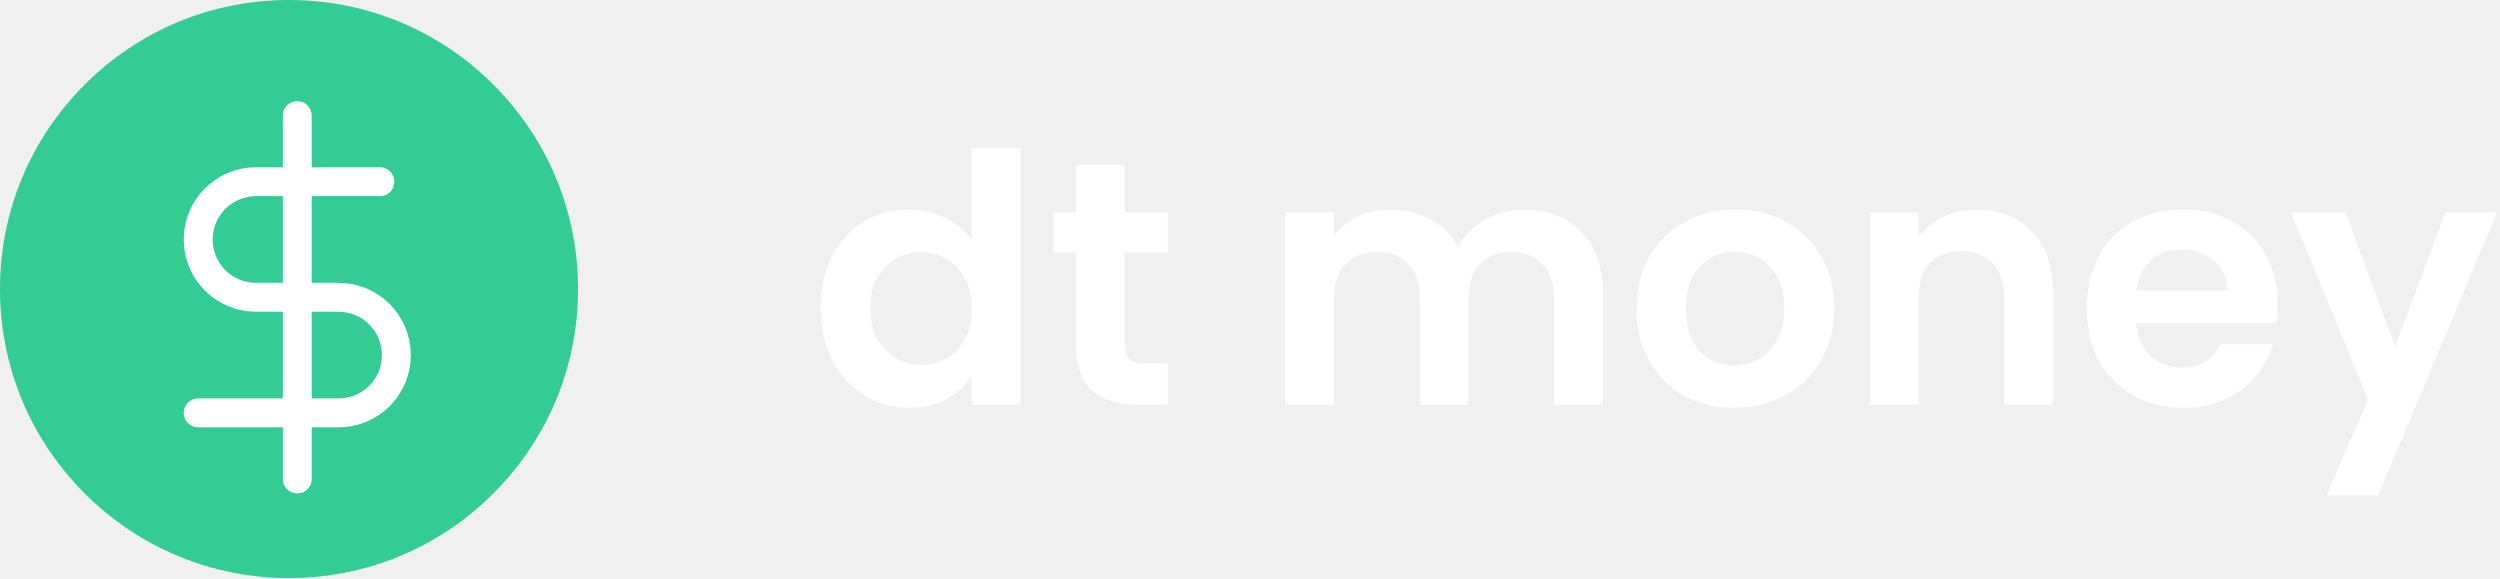
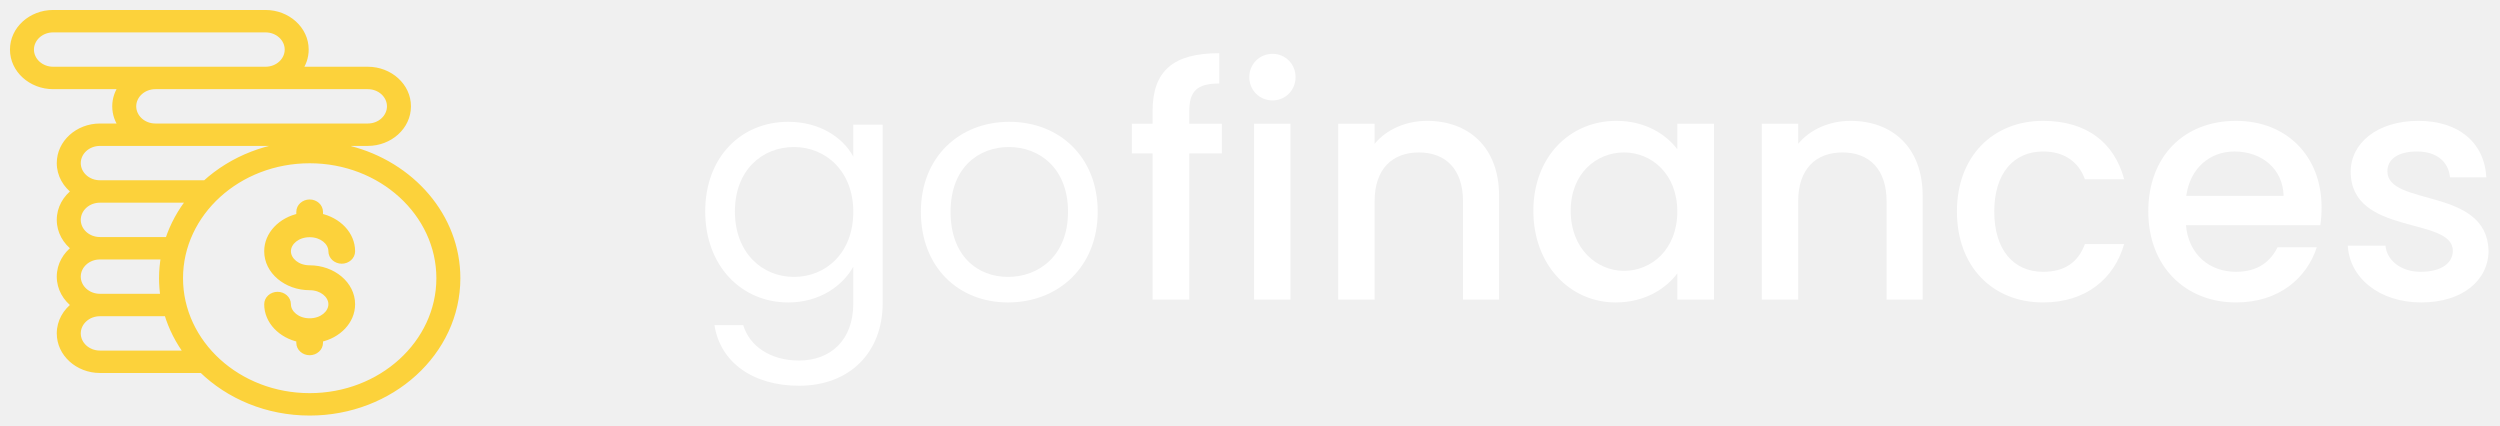
- <svg xmlns="http://www.w3.org/2000/svg" width="173" height="40" viewBox="0 0 173 40" fill="none">
-   <path d="M56.792 21.304C56.792 19.96 57.056 18.768 57.584 17.728C58.128 16.688 58.864 15.888 59.792 15.328C60.72 14.768 61.752 14.488 62.888 14.488C63.752 14.488 64.576 14.68 65.36 15.064C66.144 15.432 66.768 15.928 67.232 16.552V10.24H70.64V28H67.232V26.032C66.816 26.688 66.232 27.216 65.48 27.616C64.728 28.016 63.856 28.216 62.864 28.216C61.744 28.216 60.72 27.928 59.792 27.352C58.864 26.776 58.128 25.968 57.584 24.928C57.056 23.872 56.792 22.664 56.792 21.304ZM67.256 21.352C67.256 20.536 67.096 19.84 66.776 19.264C66.456 18.672 66.024 18.224 65.48 17.92C64.936 17.6 64.352 17.44 63.728 17.44C63.104 17.44 62.528 17.592 62 17.896C61.472 18.2 61.04 18.648 60.704 19.24C60.384 19.816 60.224 20.504 60.224 21.304C60.224 22.104 60.384 22.808 60.704 23.416C61.04 24.008 61.472 24.464 62 24.784C62.544 25.104 63.12 25.264 63.728 25.264C64.352 25.264 64.936 25.112 65.48 24.808C66.024 24.488 66.456 24.04 66.776 23.464C67.096 22.872 67.256 22.168 67.256 21.352Z" fill="white" />
-   <path d="M77.834 17.464V23.896C77.834 24.344 77.938 24.672 78.146 24.88C78.37 25.072 78.738 25.168 79.25 25.168H80.81V28H78.698C75.866 28 74.45 26.624 74.45 23.872V17.464H72.866V14.704H74.45V11.416H77.834V14.704H80.81V17.464H77.834Z" fill="white" />
-   <path d="M105.457 14.512C107.089 14.512 108.401 15.016 109.393 16.024C110.401 17.016 110.905 18.408 110.905 20.2V28H107.545V20.656C107.545 19.616 107.281 18.824 106.753 18.28C106.225 17.72 105.505 17.44 104.593 17.44C103.681 17.44 102.953 17.72 102.409 18.28C101.881 18.824 101.617 19.616 101.617 20.656V28H98.257V20.656C98.257 19.616 97.993 18.824 97.465 18.28C96.937 17.72 96.217 17.44 95.305 17.44C94.377 17.44 93.641 17.72 93.097 18.28C92.569 18.824 92.305 19.616 92.305 20.656V28H88.945V14.704H92.305V16.312C92.737 15.752 93.289 15.312 93.961 14.992C94.649 14.672 95.401 14.512 96.217 14.512C97.257 14.512 98.185 14.736 99.001 15.184C99.817 15.616 100.449 16.24 100.897 17.056C101.329 16.288 101.953 15.672 102.769 15.208C103.601 14.744 104.497 14.512 105.457 14.512Z" fill="white" />
-   <path d="M119.997 28.216C118.717 28.216 117.565 27.936 116.541 27.376C115.517 26.8 114.709 25.992 114.117 24.952C113.541 23.912 113.253 22.712 113.253 21.352C113.253 19.992 113.549 18.792 114.141 17.752C114.749 16.712 115.573 15.912 116.613 15.352C117.653 14.776 118.813 14.488 120.093 14.488C121.373 14.488 122.533 14.776 123.573 15.352C124.613 15.912 125.429 16.712 126.021 17.752C126.629 18.792 126.933 19.992 126.933 21.352C126.933 22.712 126.621 23.912 125.997 24.952C125.389 25.992 124.557 26.8 123.501 27.376C122.461 27.936 121.293 28.216 119.997 28.216ZM119.997 25.288C120.605 25.288 121.173 25.144 121.701 24.856C122.245 24.552 122.677 24.104 122.997 23.512C123.317 22.92 123.477 22.2 123.477 21.352C123.477 20.088 123.141 19.12 122.469 18.448C121.813 17.76 121.005 17.416 120.045 17.416C119.085 17.416 118.277 17.76 117.621 18.448C116.981 19.12 116.661 20.088 116.661 21.352C116.661 22.616 116.973 23.592 117.597 24.28C118.237 24.952 119.037 25.288 119.997 25.288Z" fill="white" />
-   <path d="M136.766 14.512C138.35 14.512 139.63 15.016 140.606 16.024C141.582 17.016 142.07 18.408 142.07 20.2V28H138.71V20.656C138.71 19.6 138.446 18.792 137.918 18.232C137.39 17.656 136.67 17.368 135.758 17.368C134.83 17.368 134.094 17.656 133.55 18.232C133.022 18.792 132.758 19.6 132.758 20.656V28H129.398V14.704H132.758V16.36C133.206 15.784 133.774 15.336 134.462 15.016C135.166 14.68 135.934 14.512 136.766 14.512Z" fill="white" />
-   <path d="M157.625 21.064C157.625 21.544 157.593 21.976 157.529 22.36H147.809C147.889 23.32 148.225 24.072 148.817 24.616C149.409 25.16 150.137 25.432 151.001 25.432C152.249 25.432 153.137 24.896 153.665 23.824H157.289C156.905 25.104 156.169 26.16 155.081 26.992C153.993 27.808 152.657 28.216 151.073 28.216C149.793 28.216 148.641 27.936 147.617 27.376C146.609 26.8 145.817 25.992 145.241 24.952C144.681 23.912 144.401 22.712 144.401 21.352C144.401 19.976 144.681 18.768 145.241 17.728C145.801 16.688 146.585 15.888 147.593 15.328C148.601 14.768 149.761 14.488 151.073 14.488C152.337 14.488 153.465 14.76 154.457 15.304C155.465 15.848 156.241 16.624 156.785 17.632C157.345 18.624 157.625 19.768 157.625 21.064ZM154.145 20.104C154.129 19.24 153.817 18.552 153.209 18.04C152.601 17.512 151.857 17.248 150.977 17.248C150.145 17.248 149.441 17.504 148.865 18.016C148.305 18.512 147.961 19.208 147.833 20.104H154.145Z" fill="white" />
-   <path d="M172.798 14.704L164.566 34.288H160.99L163.87 27.664L158.542 14.704H162.31L165.742 23.992L169.222 14.704H172.798Z" fill="white" />
-   <path d="M34.142 5.858C30.365 2.08 25.342 0 20 0C14.658 0 9.635 2.08 5.858 5.858C2.08 9.635 0 14.658 0 20C0 25.342 2.08 30.365 5.858 34.142C9.635 37.92 14.658 40 20 40C25.342 40 30.365 37.92 34.142 34.142C37.92 30.365 40 25.342 40 20C40 14.658 37.92 9.635 34.142 5.858Z" fill="#33CC95" />
-   <g clip-path="url(#clip0)">
-     <path d="M20.571 8V33.143" stroke="white" stroke-width="2" stroke-linecap="round" stroke-linejoin="round" />
-     <path d="M26.286 12.571H17.714C16.653 12.571 15.636 12.993 14.886 13.743C14.136 14.493 13.714 15.511 13.714 16.571C13.714 17.632 14.136 18.65 14.886 19.4C15.636 20.15 16.653 20.571 17.714 20.571H23.429C24.489 20.571 25.507 20.993 26.257 21.743C27.007 22.493 27.429 23.511 27.429 24.571C27.429 25.632 27.007 26.65 26.257 27.4C25.507 28.15 24.489 28.571 23.429 28.571H13.714" stroke="white" stroke-width="2" stroke-linecap="round" stroke-linejoin="round" />
-   </g>
-   <defs>
-     <clipPath id="clip0">
-       <rect width="27.429" height="27.429" fill="white" transform="translate(6.85715 6.85714)" />
-     </clipPath>
-   </defs>
+ <svg xmlns="http://www.w3.org/2000/svg" width="188" height="32" viewBox="0 0 188 32" fill="none">
+   <path fill-rule="evenodd" clip-rule="evenodd" d="M25.959 10.723C26.072 10.874 26.169 11.036 26.249 11.208C30.926 12.388 34.369 16.296 34.369 20.921C34.369 26.479 29.398 31 23.289 31C20.1 31 17.221 29.767 15.198 27.798H7.517C5.864 27.798 4.519 26.575 4.519 25.071C4.519 24.207 4.963 23.437 5.654 22.937C4.963 22.437 4.519 21.666 4.519 20.802C4.519 19.939 4.963 19.168 5.654 18.668C4.963 18.168 4.519 17.397 4.519 16.534C4.519 15.67 4.963 14.899 5.654 14.399C4.963 13.899 4.519 13.129 4.519 12.265C4.519 10.761 5.864 9.538 7.517 9.538H9.217C8.885 9.099 8.69 8.568 8.69 7.996C8.69 7.424 8.885 6.893 9.217 6.455H3.998C2.345 6.455 1 5.231 1 3.727C1 2.223 2.345 1 3.998 1H19.965C21.618 1 22.963 2.223 22.963 3.727C22.963 4.299 22.768 4.83 22.437 5.269H27.656C29.309 5.269 30.654 6.492 30.654 7.996C30.654 9.5 29.309 10.723 27.656 10.723H25.959ZM29.35 7.996C29.35 7.146 28.59 6.455 27.656 6.455H11.688C10.754 6.455 9.994 7.146 9.994 7.996C9.994 8.846 10.754 9.538 11.688 9.538H23.485H27.656C28.59 9.538 29.35 8.846 29.35 7.996ZM2.303 3.727C2.303 4.577 3.064 5.269 3.998 5.269H19.965C20.9 5.269 21.66 4.577 21.66 3.727C21.66 2.877 20.9 2.186 19.965 2.186H3.998C3.064 2.186 2.303 2.877 2.303 3.727ZM23.485 10.723H7.517C6.583 10.723 5.823 11.415 5.823 12.265C5.823 13.115 6.583 13.806 7.517 13.806H15.449C17.456 11.976 20.23 10.842 23.289 10.842C23.604 10.842 23.916 10.855 24.224 10.878C23.999 10.779 23.747 10.723 23.485 10.723ZM14.335 14.992H7.517C6.583 14.992 5.823 15.684 5.823 16.534C5.823 17.384 6.583 18.075 7.517 18.075H12.66C13.024 16.954 13.595 15.914 14.335 14.992ZM12.361 19.261H7.517C6.583 19.261 5.823 19.952 5.823 20.802C5.823 21.652 6.583 22.344 7.517 22.344H12.321C12.248 21.879 12.21 21.404 12.21 20.921C12.21 20.355 12.262 19.801 12.361 19.261ZM5.823 25.071C5.823 25.921 6.583 26.613 7.517 26.613H14.151C13.45 25.684 12.916 24.645 12.587 23.53H7.517C6.583 23.53 5.823 24.221 5.823 25.071ZM13.513 20.921C13.513 25.825 17.899 29.814 23.289 29.814C28.68 29.814 33.065 25.825 33.065 20.921C33.065 16.017 28.68 12.028 23.289 12.028C17.899 12.028 13.513 16.017 13.513 20.921ZM21.627 18.895C21.627 19.615 22.371 20.201 23.286 20.201C25.033 20.201 26.454 21.403 26.454 22.88C26.454 24.137 25.424 25.194 24.04 25.481V25.778C24.04 26.157 23.703 26.464 23.286 26.464C22.87 26.464 22.532 26.157 22.532 25.778V25.481C21.148 25.194 20.118 24.137 20.118 22.88C20.118 22.501 20.456 22.194 20.873 22.194C21.289 22.194 21.627 22.501 21.627 22.88C21.627 23.6 22.371 24.186 23.286 24.186C24.201 24.186 24.945 23.6 24.945 22.88C24.945 22.159 24.201 21.573 23.286 21.573C21.539 21.573 20.118 20.372 20.118 18.895C20.118 17.637 21.148 16.58 22.532 16.293V15.936C22.532 15.557 22.87 15.25 23.286 15.25C23.703 15.25 24.04 15.557 24.04 15.936V16.293C25.424 16.58 26.454 17.637 26.454 18.895C26.454 19.273 26.116 19.581 25.7 19.581C25.283 19.581 24.945 19.273 24.945 18.895C24.945 18.174 24.201 17.588 23.286 17.588C22.371 17.588 21.627 18.174 21.627 18.895Z" fill="#FCD23B" />
+   <path d="M26.249 11.208L26.022 11.312L26.072 11.421L26.187 11.45L26.249 11.208ZM25.959 10.723V10.473H25.458L25.759 10.874L25.959 10.723ZM15.198 27.798L15.372 27.619L15.3 27.548H15.198V27.798ZM5.654 22.937L5.801 23.139L6.081 22.937L5.801 22.734L5.654 22.937ZM5.654 18.668L5.801 18.87L6.081 18.668L5.801 18.465L5.654 18.668ZM5.654 14.399L5.801 14.602L6.081 14.399L5.801 14.197L5.654 14.399ZM9.217 9.538V9.788H9.72L9.416 9.387L9.217 9.538ZM9.217 6.455L9.416 6.605L9.719 6.205H9.217V6.455ZM22.437 5.269L22.237 5.118L21.934 5.519H22.437V5.269ZM15.449 13.806V14.056H15.546L15.617 13.991L15.449 13.806ZM24.224 10.878L24.205 11.127L24.325 10.649L24.224 10.878ZM14.335 14.992L14.53 15.149L14.857 14.742H14.335V14.992ZM12.66 18.075V18.325H12.842L12.898 18.152L12.66 18.075ZM12.361 19.261L12.607 19.306L12.661 19.011H12.361V19.261ZM12.321 22.344V22.594H12.613L12.568 22.305L12.321 22.344ZM14.151 26.613V26.863H14.652L14.35 26.462L14.151 26.613ZM12.587 23.53L12.827 23.459L12.774 23.28H12.587V23.53ZM24.04 25.481L23.99 25.236L23.79 25.278V25.481H24.04ZM22.532 25.481H22.782V25.278L22.583 25.236L22.532 25.481ZM22.532 16.293L22.583 16.538L22.782 16.497V16.293H22.532ZM24.04 16.293H23.79V16.497L23.99 16.538L24.04 16.293ZM26.476 11.103C26.389 10.915 26.282 10.737 26.159 10.573L25.759 10.874C25.862 11.01 25.95 11.157 26.022 11.312L26.476 11.103ZM34.619 20.921C34.619 16.164 31.08 12.169 26.31 10.965L26.187 11.45C30.771 12.607 34.119 16.427 34.119 20.921H34.619ZM23.289 31.25C29.514 31.25 34.619 26.638 34.619 20.921H34.119C34.119 26.319 29.283 30.75 23.289 30.75V31.25ZM15.024 27.977C17.094 29.992 20.035 31.25 23.289 31.25V30.75C20.164 30.75 17.349 29.542 15.372 27.619L15.024 27.977ZM7.517 28.048H15.198V27.548H7.517V28.048ZM4.269 25.071C4.269 26.735 5.749 28.048 7.517 28.048V27.548C5.98 27.548 4.769 26.415 4.769 25.071H4.269ZM5.508 22.734C4.76 23.276 4.269 24.118 4.269 25.071H4.769C4.769 24.297 5.167 23.598 5.801 23.139L5.508 22.734ZM4.269 20.802C4.269 21.756 4.76 22.598 5.508 23.139L5.801 22.734C5.167 22.275 4.769 21.576 4.769 20.802H4.269ZM5.508 18.465C4.76 19.007 4.269 19.849 4.269 20.802H4.769C4.769 20.028 5.167 19.329 5.801 18.87L5.508 18.465ZM4.269 16.534C4.269 17.487 4.76 18.329 5.508 18.87L5.801 18.465C5.167 18.007 4.769 17.308 4.769 16.534H4.269ZM5.508 14.197C4.76 14.738 4.269 15.58 4.269 16.534H4.769C4.769 15.759 5.167 15.06 5.801 14.602L5.508 14.197ZM4.269 12.265C4.269 13.218 4.76 14.06 5.508 14.602L5.801 14.197C5.167 13.738 4.769 13.039 4.769 12.265H4.269ZM7.517 9.288C5.749 9.288 4.269 10.601 4.269 12.265H4.769C4.769 10.921 5.98 9.788 7.517 9.788V9.288ZM9.217 9.288H7.517V9.788H9.217V9.288ZM8.44 7.996C8.44 8.626 8.655 9.209 9.018 9.688L9.416 9.387C9.115 8.988 8.94 8.509 8.94 7.996H8.44ZM9.018 6.304C8.655 6.783 8.44 7.366 8.44 7.996H8.94C8.94 7.483 9.115 7.004 9.416 6.605L9.018 6.304ZM3.998 6.705H9.217V6.205H3.998V6.705ZM0.75 3.727C0.75 5.391 2.23 6.705 3.998 6.705V6.205C2.46 6.205 1.25 5.071 1.25 3.727H0.75ZM3.998 0.75C2.23 0.75 0.75 2.064 0.75 3.727H1.25C1.25 2.383 2.46 1.25 3.998 1.25V0.75ZM19.965 0.75H3.998V1.25H19.965V0.75ZM23.213 3.727C23.213 2.064 21.734 0.75 19.965 0.75V1.25C21.503 1.25 22.713 2.383 22.713 3.727H23.213ZM22.636 5.42C22.998 4.94 23.213 4.357 23.213 3.727H22.713C22.713 4.241 22.539 4.719 22.237 5.118L22.636 5.42ZM27.656 5.019H22.437V5.519H27.656V5.019ZM30.904 7.996C30.904 6.332 29.424 5.019 27.656 5.019V5.519C29.194 5.519 30.404 6.652 30.404 7.996H30.904ZM27.656 10.973C29.424 10.973 30.904 9.66 30.904 7.996H30.404C30.404 9.34 29.194 10.473 27.656 10.473V10.973ZM25.959 10.973H27.656V10.473H25.959V10.973ZM27.656 6.705C28.475 6.705 29.1 7.306 29.1 7.996H29.6C29.6 6.986 28.706 6.205 27.656 6.205V6.705ZM11.688 6.705H27.656V6.205H11.688V6.705ZM10.244 7.996C10.244 7.306 10.869 6.705 11.688 6.705V6.205C10.639 6.205 9.744 6.986 9.744 7.996H10.244ZM11.688 9.288C10.869 9.288 10.244 8.686 10.244 7.996H9.744C9.744 9.006 10.639 9.788 11.688 9.788V9.288ZM23.485 9.288H11.688V9.788H23.485V9.288ZM27.656 9.288H23.485V9.788H27.656V9.288ZM29.1 7.996C29.1 8.686 28.475 9.288 27.656 9.288V9.788C28.706 9.788 29.6 9.006 29.6 7.996H29.1ZM3.998 5.019C3.179 5.019 2.553 4.417 2.553 3.727H2.053C2.053 4.737 2.948 5.519 3.998 5.519V5.019ZM19.965 5.019H3.998V5.519H19.965V5.019ZM21.41 3.727C21.41 4.417 20.785 5.019 19.965 5.019V5.519C21.015 5.519 21.91 4.737 21.91 3.727H21.41ZM19.965 2.436C20.785 2.436 21.41 3.037 21.41 3.727H21.91C21.91 2.718 21.015 1.936 19.965 1.936V2.436ZM3.998 2.436H19.965V1.936H3.998V2.436ZM2.553 3.727C2.553 3.037 3.179 2.436 3.998 2.436V1.936C2.948 1.936 2.053 2.718 2.053 3.727H2.553ZM7.517 10.973H23.485V10.473H7.517V10.973ZM6.073 12.265C6.073 11.575 6.698 10.973 7.517 10.973V10.473C6.468 10.473 5.573 11.255 5.573 12.265H6.073ZM7.517 13.556C6.698 13.556 6.073 12.955 6.073 12.265H5.573C5.573 13.275 6.468 14.056 7.517 14.056V13.556ZM15.449 13.556H7.517V14.056H15.449V13.556ZM23.289 10.592C20.168 10.592 17.334 11.749 15.28 13.622L15.617 13.991C17.578 12.203 20.292 11.092 23.289 11.092V10.592ZM24.243 10.629C23.929 10.605 23.611 10.592 23.289 10.592V11.092C23.598 11.092 23.903 11.104 24.205 11.127L24.243 10.629ZM23.485 10.973C23.712 10.973 23.929 11.021 24.123 11.107L24.325 10.649C24.068 10.536 23.782 10.473 23.485 10.473V10.973ZM7.517 15.242H14.335V14.742H7.517V15.242ZM6.073 16.534C6.073 15.843 6.698 15.242 7.517 15.242V14.742C6.468 14.742 5.573 15.524 5.573 16.534H6.073ZM7.517 17.825C6.698 17.825 6.073 17.224 6.073 16.534H5.573C5.573 17.543 6.468 18.325 7.517 18.325V17.825ZM12.66 17.825H7.517V18.325H12.66V17.825ZM14.14 14.836C13.383 15.78 12.796 16.847 12.422 17.998L12.898 18.152C13.252 17.061 13.809 16.048 14.53 15.149L14.14 14.836ZM7.517 19.511H12.361V19.011H7.517V19.511ZM6.073 20.802C6.073 20.112 6.698 19.511 7.517 19.511V19.011C6.468 19.011 5.573 19.793 5.573 20.802H6.073ZM7.517 22.094C6.698 22.094 6.073 21.492 6.073 20.802H5.573C5.573 21.812 6.468 22.594 7.517 22.594V22.094ZM12.321 22.094H7.517V22.594H12.321V22.094ZM11.96 20.921C11.96 21.417 11.999 21.905 12.074 22.382L12.568 22.305C12.497 21.853 12.46 21.391 12.46 20.921H11.96ZM12.115 19.216C12.014 19.771 11.96 20.34 11.96 20.921H12.46C12.46 20.371 12.511 19.832 12.607 19.306L12.115 19.216ZM7.517 26.363C6.698 26.363 6.073 25.761 6.073 25.071H5.573C5.573 26.081 6.468 26.863 7.517 26.863V26.363ZM14.151 26.363H7.517V26.863H14.151V26.363ZM12.347 23.6C12.685 24.746 13.233 25.812 13.951 26.763L14.35 26.462C13.667 25.557 13.147 24.544 12.827 23.459L12.347 23.6ZM7.517 23.78H12.587V23.28H7.517V23.78ZM6.073 25.071C6.073 24.381 6.698 23.78 7.517 23.78V23.28C6.468 23.28 5.573 24.061 5.573 25.071H6.073ZM23.289 29.564C18.014 29.564 13.763 25.665 13.763 20.921H13.263C13.263 25.985 17.784 30.064 23.289 30.064V29.564ZM32.815 20.921C32.815 25.665 28.564 29.564 23.289 29.564V30.064C28.795 30.064 33.315 25.985 33.315 20.921H32.815ZM23.289 12.278C28.564 12.278 32.815 16.177 32.815 20.921H33.315C33.315 15.857 28.795 11.778 23.289 11.778V12.278ZM13.763 20.921C13.763 16.177 18.014 12.278 23.289 12.278V11.778C17.784 11.778 13.263 15.857 13.263 20.921H13.763ZM23.286 19.951C22.45 19.951 21.877 19.424 21.877 18.895H21.377C21.377 19.805 22.292 20.451 23.286 20.451V19.951ZM26.704 22.88C26.704 21.227 25.13 19.951 23.286 19.951V20.451C24.936 20.451 26.204 21.578 26.204 22.88H26.704ZM24.091 25.726C25.559 25.422 26.704 24.285 26.704 22.88H26.204C26.204 23.989 25.289 24.967 23.99 25.236L24.091 25.726ZM24.29 25.778V25.481H23.79V25.778H24.29ZM23.286 26.714C23.818 26.714 24.29 26.316 24.29 25.778H23.79C23.79 25.997 23.587 26.214 23.286 26.214V26.714ZM22.282 25.778C22.282 26.316 22.754 26.714 23.286 26.714V26.214C22.985 26.214 22.782 25.997 22.782 25.778H22.282ZM22.282 25.481V25.778H22.782V25.481H22.282ZM19.868 22.88C19.868 24.285 21.013 25.422 22.481 25.726L22.583 25.236C21.283 24.967 20.368 23.989 20.368 22.88H19.868ZM20.873 21.944C20.341 21.944 19.868 22.341 19.868 22.88H20.368C20.368 22.661 20.571 22.444 20.873 22.444V21.944ZM21.877 22.88C21.877 22.341 21.404 21.944 20.873 21.944V22.444C21.174 22.444 21.377 22.661 21.377 22.88H21.877ZM23.286 23.936C22.45 23.936 21.877 23.41 21.877 22.88H21.377C21.377 23.791 22.292 24.436 23.286 24.436V23.936ZM24.695 22.88C24.695 23.41 24.122 23.936 23.286 23.936V24.436C24.28 24.436 25.195 23.791 25.195 22.88H24.695ZM23.286 21.823C24.122 21.823 24.695 22.35 24.695 22.88H25.195C25.195 21.969 24.28 21.323 23.286 21.323V21.823ZM19.868 18.895C19.868 20.547 21.442 21.823 23.286 21.823V21.323C21.637 21.323 20.368 20.196 20.368 18.895H19.868ZM22.481 16.048C21.013 16.353 19.868 17.489 19.868 18.895H20.368C20.368 17.785 21.283 16.807 22.583 16.538L22.481 16.048ZM22.282 15.936V16.293H22.782V15.936H22.282ZM23.286 15C22.754 15 22.282 15.397 22.282 15.936H22.782C22.782 15.717 22.985 15.5 23.286 15.5V15ZM24.29 15.936C24.29 15.397 23.818 15 23.286 15V15.5C23.587 15.5 23.79 15.717 23.79 15.936H24.29ZM24.29 16.293V15.936H23.79V16.293H24.29ZM26.704 18.895C26.704 17.489 25.559 16.353 24.091 16.048L23.99 16.538C25.289 16.807 26.204 17.785 26.204 18.895H26.704ZM25.7 19.831C26.232 19.831 26.704 19.433 26.704 18.895H26.204C26.204 19.113 26.001 19.331 25.7 19.331V19.831ZM24.695 18.895C24.695 19.433 25.168 19.831 25.7 19.831V19.331C25.398 19.331 25.195 19.113 25.195 18.895H24.695ZM23.286 17.838C24.122 17.838 24.695 18.364 24.695 18.895H25.195C25.195 17.984 24.28 17.338 23.286 17.338V17.838ZM21.877 18.895C21.877 18.364 22.45 17.838 23.286 17.838V17.338C22.292 17.338 21.377 17.984 21.377 18.895H21.877Z" fill="#FCD23B" />
+   <path d="M53.032 15.904C53.032 19.984 55.744 22.744 59.272 22.744C61.672 22.744 63.376 21.472 64.168 20.056V22.816C64.168 25.624 62.416 27.112 60.088 27.112C57.928 27.112 56.368 26.032 55.888 24.448H53.728C54.16 27.256 56.632 29.008 60.088 29.008C63.952 29.008 66.376 26.44 66.376 22.816V9.376H64.168V11.776C63.4 10.36 61.672 9.16 59.272 9.16C55.744 9.16 53.032 11.8 53.032 15.904ZM64.168 15.928C64.168 19.024 62.104 20.824 59.704 20.824C57.304 20.824 55.264 19 55.264 15.904C55.264 12.808 57.304 11.056 59.704 11.056C62.104 11.056 64.168 12.88 64.168 15.928Z" fill="white" />
+   <path d="M82.547 15.928C82.547 11.776 79.643 9.16 75.899 9.16C72.179 9.16 69.251 11.776 69.251 15.928C69.251 20.104 72.083 22.744 75.803 22.744C79.547 22.744 82.547 20.104 82.547 15.928ZM71.483 15.928C71.483 12.616 73.571 11.056 75.875 11.056C78.131 11.056 80.315 12.616 80.315 15.928C80.315 19.264 78.083 20.824 75.803 20.824C73.523 20.824 71.483 19.264 71.483 15.928Z" fill="white" />
+   <path d="M86.674 22.528H89.434V11.536H91.882V9.304H89.434V8.368C89.434 6.856 90.01 6.28 91.69 6.28V4C88.234 4 86.674 5.32 86.674 8.368V9.304H85.114V11.536H86.674V22.528Z" fill="white" />
+   <path d="M94.307 22.528H97.043V9.304H94.307V22.528ZM95.699 7.552C96.659 7.552 97.427 6.784 97.427 5.8C97.427 4.816 96.659 4.048 95.699 4.048C94.715 4.048 93.947 4.816 93.947 5.8C93.947 6.784 94.715 7.552 95.699 7.552Z" fill="white" />
+   <path d="M110.019 22.528H112.731V14.728C112.731 11.032 110.403 9.088 107.307 9.088C105.723 9.088 104.259 9.736 103.371 10.816V9.304H100.635V22.528H103.371V15.136C103.371 12.712 104.691 11.464 106.707 11.464C108.699 11.464 110.019 12.712 110.019 15.136V22.528Z" fill="white" />
+   <path d="M115.309 15.856C115.309 19.936 118.069 22.744 121.501 22.744C123.709 22.744 125.293 21.688 126.133 20.56V22.528H128.893V9.304H126.133V11.224C125.317 10.144 123.781 9.088 121.549 9.088C118.069 9.088 115.309 11.776 115.309 15.856ZM126.133 15.904C126.133 18.76 124.189 20.368 122.125 20.368C120.085 20.368 118.117 18.712 118.117 15.856C118.117 13 120.085 11.464 122.125 11.464C124.189 11.464 126.133 13.072 126.133 15.904Z" fill="white" />
+   <path d="M141.871 22.528H144.583V14.728C144.583 11.032 142.255 9.088 139.159 9.088C137.575 9.088 136.111 9.736 135.223 10.816V9.304H132.487V22.528H135.223V15.136C135.223 12.712 136.543 11.464 138.559 11.464C140.551 11.464 141.871 12.712 141.871 15.136V22.528Z" fill="white" />
+   <path d="M147.161 15.904C147.161 20.056 149.849 22.744 153.641 22.744C156.881 22.744 158.993 20.944 159.737 18.352H156.785C156.281 19.72 155.273 20.44 153.641 20.44C151.433 20.44 149.969 18.808 149.969 15.904C149.969 13.024 151.433 11.392 153.641 11.392C155.273 11.392 156.329 12.208 156.785 13.48H159.737C158.993 10.696 156.881 9.088 153.641 9.088C149.849 9.088 147.161 11.776 147.161 15.904Z" fill="white" />
+   <path d="M168.031 11.392C170.071 11.392 171.679 12.688 171.727 14.728H164.407C164.695 12.64 166.183 11.392 168.031 11.392ZM174.223 18.592H171.271C170.767 19.624 169.831 20.44 168.151 20.44C166.135 20.44 164.575 19.12 164.383 16.936H174.487C174.559 16.48 174.583 16.048 174.583 15.592C174.583 11.704 171.919 9.088 168.151 9.088C164.239 9.088 161.551 11.752 161.551 15.904C161.551 20.056 164.359 22.744 168.151 22.744C171.391 22.744 173.479 20.896 174.223 18.592Z" fill="white" />
+   <path d="M187.14 18.832C186.996 14.056 179.532 15.544 179.532 12.88C179.532 11.992 180.3 11.392 181.764 11.392C183.252 11.392 184.14 12.184 184.236 13.336H186.972C186.828 10.696 184.86 9.088 181.86 9.088C178.74 9.088 176.772 10.792 176.772 12.904C176.772 17.752 184.452 16.264 184.452 18.856C184.452 19.768 183.612 20.44 182.028 20.44C180.516 20.44 179.484 19.552 179.388 18.472H176.556C176.676 20.872 178.908 22.744 182.076 22.744C185.196 22.744 187.14 21.064 187.14 18.832Z" fill="white" />
</svg>
